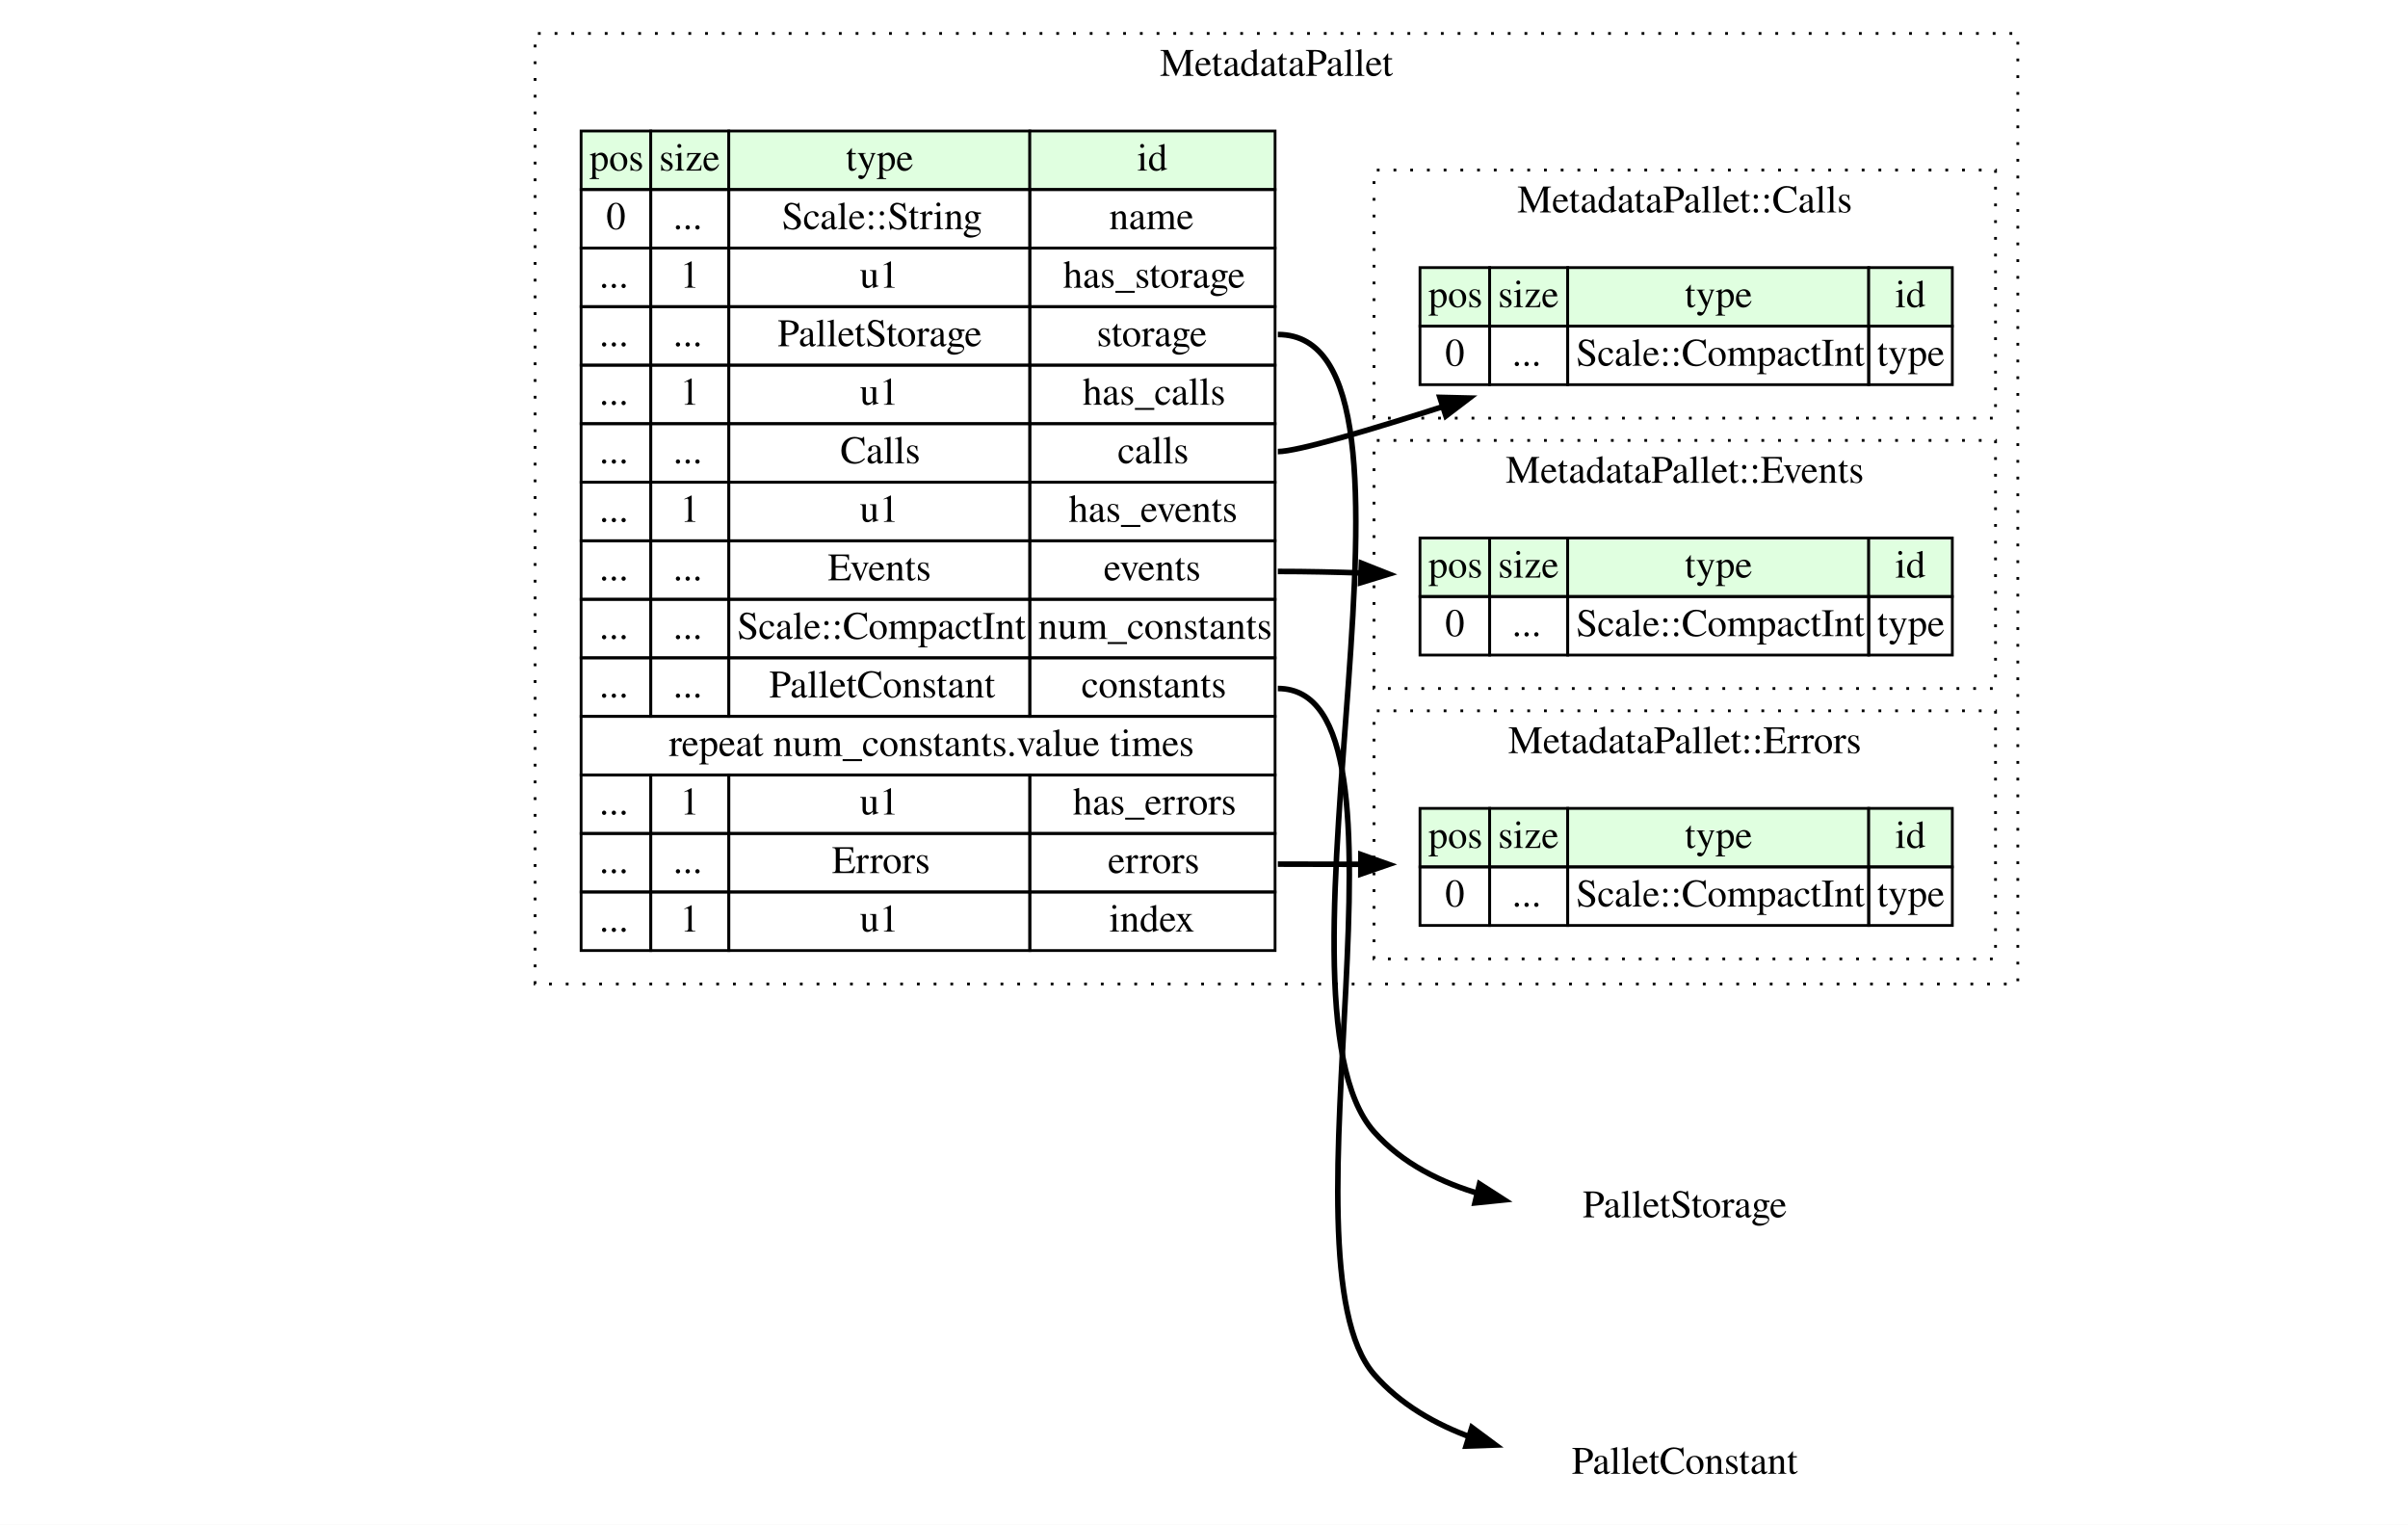
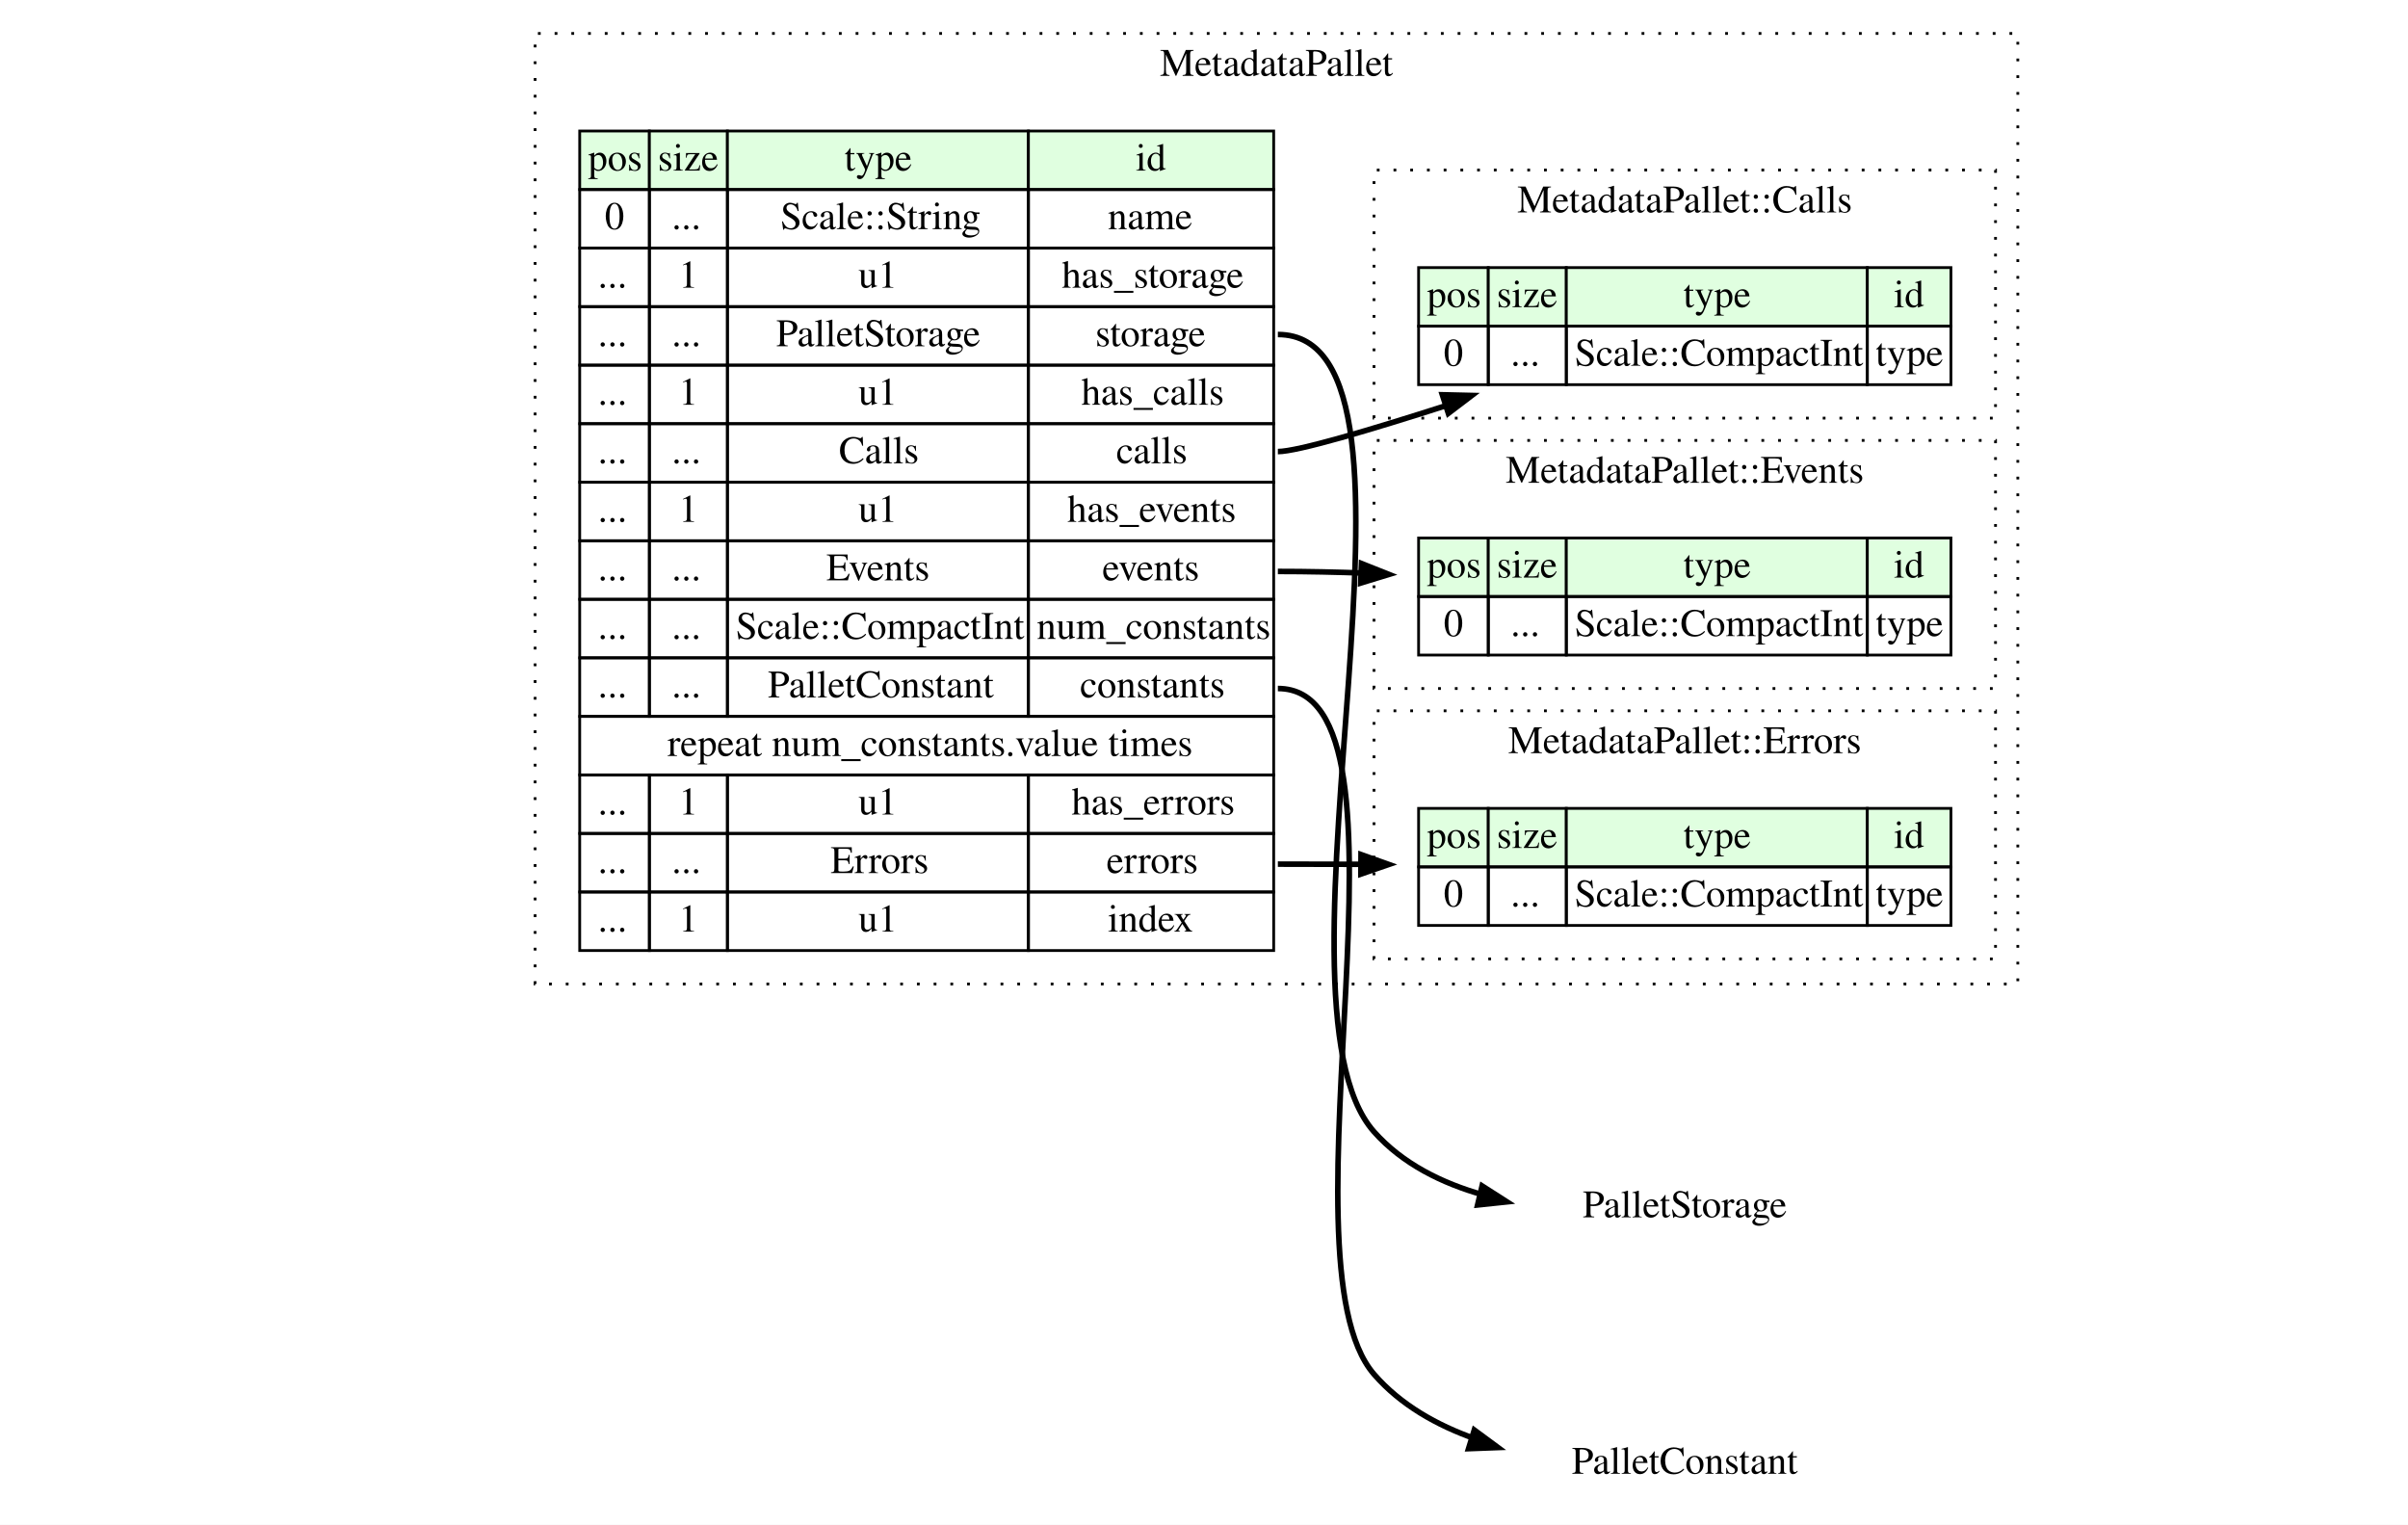
<svg xmlns="http://www.w3.org/2000/svg" xmlns:xlink="http://www.w3.org/1999/xlink" width="864pt" height="547pt" viewBox="0.00 0.00 864.00 547.00">
  <g id="graph0" class="graph" transform="scale(1 1) rotate(0) translate(4 543)">
    <polygon fill="white" stroke="none" points="-4,4 -4,-543 860,-543 860,4 -4,4" />
    <g id="clust1" class="cluster">
      <polygon fill="none" stroke="black" stroke-dasharray="1,5" points="188,-190 188,-531 720,-531 720,-190 188,-190" />
      <text text-anchor="middle" x="454" y="-515.8" font-family="Times,serif" font-size="14.00">MetadataPallet</text>
    </g>
    <g id="clust2" class="cluster">
      <polygon fill="none" stroke="black" stroke-dasharray="1,5" points="489,-393 489,-482 712,-482 712,-393 489,-393" />
      <text text-anchor="middle" x="600.5" y="-466.8" font-family="Times,serif" font-size="14.00">MetadataPallet::Calls</text>
    </g>
    <g id="clust3" class="cluster">
      <polygon fill="none" stroke="black" stroke-dasharray="1,5" points="489,-296 489,-385 712,-385 712,-296 489,-296" />
      <text text-anchor="middle" x="600.5" y="-369.8" font-family="Times,serif" font-size="14.00">MetadataPallet::Events</text>
    </g>
    <g id="clust4" class="cluster">
      <polygon fill="none" stroke="black" stroke-dasharray="1,5" points="489,-199 489,-288 712,-288 712,-199 489,-199" />
      <text text-anchor="middle" x="600.5" y="-272.8" font-family="Times,serif" font-size="14.00">MetadataPallet::Errors</text>
    </g>
    <g id="node1" class="node">
-       <polygon fill="#e0ffe0" stroke="none" points="204.5,-475 204.5,-496 229.5,-496 229.5,-475 204.5,-475" />
-       <polygon fill="none" stroke="black" points="204.5,-475 204.5,-496 229.5,-496 229.5,-475 204.5,-475" />
-       <text text-anchor="start" x="207.5" y="-481.8" font-family="Times,serif" font-size="14.00">pos</text>
-       <polygon fill="#e0ffe0" stroke="none" points="229.5,-475 229.5,-496 257.5,-496 257.5,-475 229.5,-475" />
-       <polygon fill="none" stroke="black" points="229.5,-475 229.5,-496 257.5,-496 257.5,-475 229.5,-475" />
-       <text text-anchor="start" x="232.5" y="-481.8" font-family="Times,serif" font-size="14.00">size</text>
-       <polygon fill="#e0ffe0" stroke="none" points="257.5,-475 257.5,-496 365.5,-496 365.5,-475 257.5,-475" />
-       <polygon fill="none" stroke="black" points="257.5,-475 257.5,-496 365.5,-496 365.5,-475 257.5,-475" />
-       <text text-anchor="start" x="299.5" y="-481.8" font-family="Times,serif" font-size="14.00">type</text>
-       <polygon fill="#e0ffe0" stroke="none" points="365.5,-475 365.5,-496 453.5,-496 453.5,-475 365.5,-475" />
-       <polygon fill="none" stroke="black" points="365.5,-475 365.5,-496 453.5,-496 453.5,-475 365.5,-475" />
-       <text text-anchor="start" x="404" y="-481.8" font-family="Times,serif" font-size="14.00">id</text>
-       <polygon fill="none" stroke="black" points="204.5,-454 204.5,-475 229.5,-475 229.5,-454 204.5,-454" />
-       <text text-anchor="start" x="213.5" y="-460.8" font-family="Times,serif" font-size="14.00">0</text>
-       <polygon fill="none" stroke="black" points="229.5,-454 229.5,-475 257.5,-475 257.5,-454 229.5,-454" />
-       <text text-anchor="start" x="237.5" y="-460.8" font-family="Times,serif" font-size="14.00">...</text>
-       <polygon fill="none" stroke="black" points="257.5,-454 257.5,-475 365.5,-475 365.5,-454 257.5,-454" />
-       <text text-anchor="start" x="276.5" y="-460.8" font-family="Times,serif" font-size="14.00">Scale::String</text>
-       <polygon fill="none" stroke="black" points="365.5,-454 365.5,-475 453.5,-475 453.5,-454 365.5,-454" />
-       <text text-anchor="start" x="394" y="-460.8" font-family="Times,serif" font-size="14.00">name</text>
-       <polygon fill="none" stroke="black" points="204.5,-433 204.5,-454 229.5,-454 229.5,-433 204.5,-433" />
-       <text text-anchor="start" x="211" y="-439.8" font-family="Times,serif" font-size="14.00">...</text>
-       <polygon fill="none" stroke="black" points="229.5,-433 229.5,-454 257.5,-454 257.5,-433 229.5,-433" />
-       <text text-anchor="start" x="240" y="-439.8" font-family="Times,serif" font-size="14.00">1</text>
-       <polygon fill="none" stroke="black" points="257.5,-433 257.5,-454 365.5,-454 365.5,-433 257.5,-433" />
-       <text text-anchor="start" x="304.5" y="-439.8" font-family="Times,serif" font-size="14.00">u1</text>
-       <polygon fill="none" stroke="black" points="365.5,-433 365.5,-454 453.5,-454 453.5,-433 365.5,-433" />
-       <text text-anchor="start" x="377.5" y="-439.8" font-family="Times,serif" font-size="14.00">has_storage</text>
-       <polygon fill="none" stroke="black" points="204.5,-412 204.5,-433 229.5,-433 229.5,-412 204.5,-412" />
-       <text text-anchor="start" x="211" y="-418.8" font-family="Times,serif" font-size="14.00">...</text>
-       <polygon fill="none" stroke="black" points="229.5,-412 229.5,-433 257.5,-433 257.5,-412 229.5,-412" />
-       <text text-anchor="start" x="237.5" y="-418.8" font-family="Times,serif" font-size="14.00">...</text>
-       <polygon fill="none" stroke="black" points="257.5,-412 257.5,-433 365.5,-433 365.5,-412 257.5,-412" />
-       <text text-anchor="start" x="275" y="-418.8" font-family="Times,serif" font-size="14.00">PalletStorage</text>
-       <polygon fill="none" stroke="black" points="365.5,-412 365.5,-433 453.5,-433 453.5,-412 365.5,-412" />
-       <text text-anchor="start" x="389.5" y="-418.8" font-family="Times,serif" font-size="14.00">storage</text>
-       <polygon fill="none" stroke="black" points="204.5,-391 204.5,-412 229.5,-412 229.5,-391 204.5,-391" />
-       <text text-anchor="start" x="211" y="-397.8" font-family="Times,serif" font-size="14.00">...</text>
-       <polygon fill="none" stroke="black" points="229.5,-391 229.5,-412 257.5,-412 257.5,-391 229.5,-391" />
-       <text text-anchor="start" x="240" y="-397.8" font-family="Times,serif" font-size="14.00">1</text>
-       <polygon fill="none" stroke="black" points="257.5,-391 257.5,-412 365.5,-412 365.5,-391 257.5,-391" />
-       <text text-anchor="start" x="304.5" y="-397.8" font-family="Times,serif" font-size="14.00">u1</text>
-       <polygon fill="none" stroke="black" points="365.5,-391 365.5,-412 453.5,-412 453.5,-391 365.5,-391" />
-       <text text-anchor="start" x="384.5" y="-397.8" font-family="Times,serif" font-size="14.00">has_calls</text>
-       <polygon fill="none" stroke="black" points="204.5,-370 204.5,-391 229.5,-391 229.5,-370 204.5,-370" />
-       <text text-anchor="start" x="211" y="-376.8" font-family="Times,serif" font-size="14.00">...</text>
-       <polygon fill="none" stroke="black" points="229.5,-370 229.5,-391 257.5,-391 257.5,-370 229.5,-370" />
-       <text text-anchor="start" x="237.5" y="-376.8" font-family="Times,serif" font-size="14.00">...</text>
-       <polygon fill="none" stroke="black" points="257.5,-370 257.5,-391 365.5,-391 365.5,-370 257.5,-370" />
-       <text text-anchor="start" x="297.5" y="-376.8" font-family="Times,serif" font-size="14.00">Calls</text>
-       <polygon fill="none" stroke="black" points="365.5,-370 365.5,-391 453.5,-391 453.5,-370 365.5,-370" />
-       <text text-anchor="start" x="397" y="-376.8" font-family="Times,serif" font-size="14.00">calls</text>
-       <polygon fill="none" stroke="black" points="204.5,-349 204.5,-370 229.5,-370 229.5,-349 204.5,-349" />
-       <text text-anchor="start" x="211" y="-355.8" font-family="Times,serif" font-size="14.00">...</text>
-       <polygon fill="none" stroke="black" points="229.5,-349 229.5,-370 257.5,-370 257.5,-349 229.5,-349" />
-       <text text-anchor="start" x="240" y="-355.8" font-family="Times,serif" font-size="14.00">1</text>
-       <polygon fill="none" stroke="black" points="257.5,-349 257.5,-370 365.5,-370 365.5,-349 257.5,-349" />
-       <text text-anchor="start" x="304.5" y="-355.8" font-family="Times,serif" font-size="14.00">u1</text>
-       <polygon fill="none" stroke="black" points="365.5,-349 365.5,-370 453.5,-370 453.5,-349 365.5,-349" />
-       <text text-anchor="start" x="379.5" y="-355.8" font-family="Times,serif" font-size="14.00">has_events</text>
-       <polygon fill="none" stroke="black" points="204.5,-328 204.5,-349 229.5,-349 229.5,-328 204.5,-328" />
-       <text text-anchor="start" x="211" y="-334.8" font-family="Times,serif" font-size="14.00">...</text>
-       <polygon fill="none" stroke="black" points="229.5,-328 229.5,-349 257.5,-349 257.5,-328 229.5,-328" />
-       <text text-anchor="start" x="237.5" y="-334.8" font-family="Times,serif" font-size="14.00">...</text>
-       <polygon fill="none" stroke="black" points="257.5,-328 257.5,-349 365.5,-349 365.5,-328 257.5,-328" />
-       <text text-anchor="start" x="293" y="-334.8" font-family="Times,serif" font-size="14.00">Events</text>
-       <polygon fill="none" stroke="black" points="365.5,-328 365.5,-349 453.5,-349 453.5,-328 365.5,-328" />
-       <text text-anchor="start" x="392" y="-334.8" font-family="Times,serif" font-size="14.00">events</text>
-       <polygon fill="none" stroke="black" points="204.5,-307 204.5,-328 229.5,-328 229.5,-307 204.5,-307" />
-       <text text-anchor="start" x="211" y="-313.8" font-family="Times,serif" font-size="14.00">...</text>
-       <polygon fill="none" stroke="black" points="229.5,-307 229.5,-328 257.5,-328 257.5,-307 229.5,-307" />
-       <text text-anchor="start" x="237.5" y="-313.8" font-family="Times,serif" font-size="14.00">...</text>
-       <polygon fill="none" stroke="black" points="257.5,-307 257.5,-328 365.5,-328 365.5,-307 257.5,-307" />
-       <text text-anchor="start" x="260.5" y="-313.8" font-family="Times,serif" font-size="14.00">Scale::CompactInt</text>
-       <polygon fill="none" stroke="black" points="365.5,-307 365.5,-328 453.5,-328 453.5,-307 365.5,-307" />
-       <text text-anchor="start" x="368.5" y="-313.8" font-family="Times,serif" font-size="14.00">num_constants</text>
-       <polygon fill="none" stroke="black" points="204.5,-286 204.5,-307 229.5,-307 229.5,-286 204.5,-286" />
-       <text text-anchor="start" x="211" y="-292.8" font-family="Times,serif" font-size="14.00">...</text>
-       <polygon fill="none" stroke="black" points="229.5,-286 229.5,-307 257.5,-307 257.5,-286 229.5,-286" />
-       <text text-anchor="start" x="237.5" y="-292.8" font-family="Times,serif" font-size="14.00">...</text>
-       <polygon fill="none" stroke="black" points="257.5,-286 257.5,-307 365.5,-307 365.5,-286 257.5,-286" />
-       <text text-anchor="start" x="272" y="-292.8" font-family="Times,serif" font-size="14.00">PalletConstant</text>
-       <polygon fill="none" stroke="black" points="365.5,-286 365.5,-307 453.5,-307 453.5,-286 365.5,-286" />
-       <text text-anchor="start" x="384" y="-292.8" font-family="Times,serif" font-size="14.00">constants</text>
-       <polygon fill="none" stroke="black" points="204.5,-265 204.5,-286 453.5,-286 453.5,-265 204.5,-265" />
-       <text text-anchor="start" x="236" y="-271.8" font-family="Times,serif" font-size="14.00">repeat num_constants.value times</text>
-       <polygon fill="none" stroke="black" points="204.5,-244 204.5,-265 229.5,-265 229.5,-244 204.5,-244" />
-       <text text-anchor="start" x="211" y="-250.8" font-family="Times,serif" font-size="14.00">...</text>
-       <polygon fill="none" stroke="black" points="229.5,-244 229.5,-265 257.5,-265 257.5,-244 229.5,-244" />
-       <text text-anchor="start" x="240" y="-250.8" font-family="Times,serif" font-size="14.00">1</text>
-       <polygon fill="none" stroke="black" points="257.5,-244 257.5,-265 365.5,-265 365.5,-244 257.5,-244" />
-       <text text-anchor="start" x="304.5" y="-250.8" font-family="Times,serif" font-size="14.00">u1</text>
-       <polygon fill="none" stroke="black" points="365.5,-244 365.5,-265 453.5,-265 453.5,-244 365.5,-244" />
-       <text text-anchor="start" x="381" y="-250.8" font-family="Times,serif" font-size="14.00">has_errors</text>
-       <polygon fill="none" stroke="black" points="204.5,-223 204.5,-244 229.5,-244 229.5,-223 204.5,-223" />
-       <text text-anchor="start" x="211" y="-229.8" font-family="Times,serif" font-size="14.00">...</text>
-       <polygon fill="none" stroke="black" points="229.5,-223 229.5,-244 257.5,-244 257.5,-223 229.5,-223" />
-       <text text-anchor="start" x="237.5" y="-229.8" font-family="Times,serif" font-size="14.00">...</text>
-       <polygon fill="none" stroke="black" points="257.5,-223 257.5,-244 365.5,-244 365.5,-223 257.5,-223" />
-       <text text-anchor="start" x="294.5" y="-229.8" font-family="Times,serif" font-size="14.00">Errors</text>
-       <polygon fill="none" stroke="black" points="365.5,-223 365.5,-244 453.5,-244 453.5,-223 365.5,-223" />
-       <text text-anchor="start" x="393.5" y="-229.8" font-family="Times,serif" font-size="14.00">errors</text>
-       <polygon fill="none" stroke="black" points="204.5,-202 204.5,-223 229.5,-223 229.5,-202 204.5,-202" />
-       <text text-anchor="start" x="211" y="-208.8" font-family="Times,serif" font-size="14.00">...</text>
-       <polygon fill="none" stroke="black" points="229.5,-202 229.5,-223 257.5,-223 257.5,-202 229.5,-202" />
-       <text text-anchor="start" x="240" y="-208.8" font-family="Times,serif" font-size="14.00">1</text>
-       <polygon fill="none" stroke="black" points="257.5,-202 257.5,-223 365.5,-223 365.5,-202 257.5,-202" />
-       <text text-anchor="start" x="304.5" y="-208.8" font-family="Times,serif" font-size="14.00">u1</text>
-       <polygon fill="none" stroke="black" points="365.5,-202 365.5,-223 453.5,-223 453.5,-202 365.5,-202" />
-       <text text-anchor="start" x="394" y="-208.8" font-family="Times,serif" font-size="14.00">index</text>
+       <polygon fill="#e0ffe0" stroke="none" points="204,-475 204,-496 229,-496 229,-475 204,-475" />
+       <polygon fill="none" stroke="black" points="204,-475 204,-496 229,-496 229,-475 204,-475" />
+       <text text-anchor="start" x="207" y="-481.8" font-family="Times,serif" font-size="14.00">pos</text>
+       <polygon fill="#e0ffe0" stroke="none" points="229,-475 229,-496 257,-496 257,-475 229,-475" />
+       <polygon fill="none" stroke="black" points="229,-475 229,-496 257,-496 257,-475 229,-475" />
+       <text text-anchor="start" x="232" y="-481.8" font-family="Times,serif" font-size="14.00">size</text>
+       <polygon fill="#e0ffe0" stroke="none" points="257,-475 257,-496 365,-496 365,-475 257,-475" />
+       <polygon fill="none" stroke="black" points="257,-475 257,-496 365,-496 365,-475 257,-475" />
+       <text text-anchor="start" x="299" y="-481.8" font-family="Times,serif" font-size="14.00">type</text>
+       <polygon fill="#e0ffe0" stroke="none" points="365,-475 365,-496 453,-496 453,-475 365,-475" />
+       <polygon fill="none" stroke="black" points="365,-475 365,-496 453,-496 453,-475 365,-475" />
+       <text text-anchor="start" x="403.5" y="-481.8" font-family="Times,serif" font-size="14.00">id</text>
+       <polygon fill="none" stroke="black" points="204,-454 204,-475 229,-475 229,-454 204,-454" />
+       <text text-anchor="start" x="213" y="-460.8" font-family="Times,serif" font-size="14.00">0</text>
+       <polygon fill="none" stroke="black" points="229,-454 229,-475 257,-475 257,-454 229,-454" />
+       <text text-anchor="start" x="237" y="-460.8" font-family="Times,serif" font-size="14.00">...</text>
+       <polygon fill="none" stroke="black" points="257,-454 257,-475 365,-475 365,-454 257,-454" />
+       <text text-anchor="start" x="276" y="-460.8" font-family="Times,serif" font-size="14.00">Scale::String</text>
+       <polygon fill="none" stroke="black" points="365,-454 365,-475 453,-475 453,-454 365,-454" />
+       <text text-anchor="start" x="393.5" y="-460.8" font-family="Times,serif" font-size="14.00">name</text>
+       <polygon fill="none" stroke="black" points="204,-433 204,-454 229,-454 229,-433 204,-433" />
+       <text text-anchor="start" x="210.5" y="-439.8" font-family="Times,serif" font-size="14.00">...</text>
+       <polygon fill="none" stroke="black" points="229,-433 229,-454 257,-454 257,-433 229,-433" />
+       <text text-anchor="start" x="239.5" y="-439.8" font-family="Times,serif" font-size="14.00">1</text>
+       <polygon fill="none" stroke="black" points="257,-433 257,-454 365,-454 365,-433 257,-433" />
+       <text text-anchor="start" x="304" y="-439.8" font-family="Times,serif" font-size="14.00">u1</text>
+       <polygon fill="none" stroke="black" points="365,-433 365,-454 453,-454 453,-433 365,-433" />
+       <text text-anchor="start" x="377" y="-439.8" font-family="Times,serif" font-size="14.00">has_storage</text>
+       <polygon fill="none" stroke="black" points="204,-412 204,-433 229,-433 229,-412 204,-412" />
+       <text text-anchor="start" x="210.5" y="-418.8" font-family="Times,serif" font-size="14.00">...</text>
+       <polygon fill="none" stroke="black" points="229,-412 229,-433 257,-433 257,-412 229,-412" />
+       <text text-anchor="start" x="237" y="-418.8" font-family="Times,serif" font-size="14.00">...</text>
+       <polygon fill="none" stroke="black" points="257,-412 257,-433 365,-433 365,-412 257,-412" />
+       <text text-anchor="start" x="274.5" y="-418.8" font-family="Times,serif" font-size="14.00">PalletStorage</text>
+       <polygon fill="none" stroke="black" points="365,-412 365,-433 453,-433 453,-412 365,-412" />
+       <text text-anchor="start" x="389" y="-418.8" font-family="Times,serif" font-size="14.00">storage</text>
+       <polygon fill="none" stroke="black" points="204,-391 204,-412 229,-412 229,-391 204,-391" />
+       <text text-anchor="start" x="210.5" y="-397.8" font-family="Times,serif" font-size="14.00">...</text>
+       <polygon fill="none" stroke="black" points="229,-391 229,-412 257,-412 257,-391 229,-391" />
+       <text text-anchor="start" x="239.5" y="-397.8" font-family="Times,serif" font-size="14.00">1</text>
+       <polygon fill="none" stroke="black" points="257,-391 257,-412 365,-412 365,-391 257,-391" />
+       <text text-anchor="start" x="304" y="-397.8" font-family="Times,serif" font-size="14.00">u1</text>
+       <polygon fill="none" stroke="black" points="365,-391 365,-412 453,-412 453,-391 365,-391" />
+       <text text-anchor="start" x="384" y="-397.8" font-family="Times,serif" font-size="14.00">has_calls</text>
+       <polygon fill="none" stroke="black" points="204,-370 204,-391 229,-391 229,-370 204,-370" />
+       <text text-anchor="start" x="210.5" y="-376.8" font-family="Times,serif" font-size="14.00">...</text>
+       <polygon fill="none" stroke="black" points="229,-370 229,-391 257,-391 257,-370 229,-370" />
+       <text text-anchor="start" x="237" y="-376.8" font-family="Times,serif" font-size="14.00">...</text>
+       <polygon fill="none" stroke="black" points="257,-370 257,-391 365,-391 365,-370 257,-370" />
+       <text text-anchor="start" x="297" y="-376.8" font-family="Times,serif" font-size="14.00">Calls</text>
+       <polygon fill="none" stroke="black" points="365,-370 365,-391 453,-391 453,-370 365,-370" />
+       <text text-anchor="start" x="396.5" y="-376.8" font-family="Times,serif" font-size="14.00">calls</text>
+       <polygon fill="none" stroke="black" points="204,-349 204,-370 229,-370 229,-349 204,-349" />
+       <text text-anchor="start" x="210.5" y="-355.8" font-family="Times,serif" font-size="14.00">...</text>
+       <polygon fill="none" stroke="black" points="229,-349 229,-370 257,-370 257,-349 229,-349" />
+       <text text-anchor="start" x="239.5" y="-355.8" font-family="Times,serif" font-size="14.00">1</text>
+       <polygon fill="none" stroke="black" points="257,-349 257,-370 365,-370 365,-349 257,-349" />
+       <text text-anchor="start" x="304" y="-355.8" font-family="Times,serif" font-size="14.00">u1</text>
+       <polygon fill="none" stroke="black" points="365,-349 365,-370 453,-370 453,-349 365,-349" />
+       <text text-anchor="start" x="379" y="-355.8" font-family="Times,serif" font-size="14.00">has_events</text>
+       <polygon fill="none" stroke="black" points="204,-328 204,-349 229,-349 229,-328 204,-328" />
+       <text text-anchor="start" x="210.5" y="-334.8" font-family="Times,serif" font-size="14.00">...</text>
+       <polygon fill="none" stroke="black" points="229,-328 229,-349 257,-349 257,-328 229,-328" />
+       <text text-anchor="start" x="237" y="-334.8" font-family="Times,serif" font-size="14.00">...</text>
+       <polygon fill="none" stroke="black" points="257,-328 257,-349 365,-349 365,-328 257,-328" />
+       <text text-anchor="start" x="292.5" y="-334.8" font-family="Times,serif" font-size="14.00">Events</text>
+       <polygon fill="none" stroke="black" points="365,-328 365,-349 453,-349 453,-328 365,-328" />
+       <text text-anchor="start" x="391.5" y="-334.8" font-family="Times,serif" font-size="14.00">events</text>
+       <polygon fill="none" stroke="black" points="204,-307 204,-328 229,-328 229,-307 204,-307" />
+       <text text-anchor="start" x="210.5" y="-313.8" font-family="Times,serif" font-size="14.00">...</text>
+       <polygon fill="none" stroke="black" points="229,-307 229,-328 257,-328 257,-307 229,-307" />
+       <text text-anchor="start" x="237" y="-313.8" font-family="Times,serif" font-size="14.00">...</text>
+       <polygon fill="none" stroke="black" points="257,-307 257,-328 365,-328 365,-307 257,-307" />
+       <text text-anchor="start" x="260" y="-313.8" font-family="Times,serif" font-size="14.00">Scale::CompactInt</text>
+       <polygon fill="none" stroke="black" points="365,-307 365,-328 453,-328 453,-307 365,-307" />
+       <text text-anchor="start" x="368" y="-313.8" font-family="Times,serif" font-size="14.00">num_constants</text>
+       <polygon fill="none" stroke="black" points="204,-286 204,-307 229,-307 229,-286 204,-286" />
+       <text text-anchor="start" x="210.5" y="-292.8" font-family="Times,serif" font-size="14.00">...</text>
+       <polygon fill="none" stroke="black" points="229,-286 229,-307 257,-307 257,-286 229,-286" />
+       <text text-anchor="start" x="237" y="-292.8" font-family="Times,serif" font-size="14.00">...</text>
+       <polygon fill="none" stroke="black" points="257,-286 257,-307 365,-307 365,-286 257,-286" />
+       <text text-anchor="start" x="271.5" y="-292.8" font-family="Times,serif" font-size="14.00">PalletConstant</text>
+       <polygon fill="none" stroke="black" points="365,-286 365,-307 453,-307 453,-286 365,-286" />
+       <text text-anchor="start" x="383.5" y="-292.8" font-family="Times,serif" font-size="14.00">constants</text>
+       <polygon fill="none" stroke="black" points="204,-265 204,-286 453,-286 453,-265 204,-265" />
+       <text text-anchor="start" x="235.5" y="-271.8" font-family="Times,serif" font-size="14.00">repeat num_constants.value times</text>
+       <polygon fill="none" stroke="black" points="204,-244 204,-265 229,-265 229,-244 204,-244" />
+       <text text-anchor="start" x="210.5" y="-250.8" font-family="Times,serif" font-size="14.00">...</text>
+       <polygon fill="none" stroke="black" points="229,-244 229,-265 257,-265 257,-244 229,-244" />
+       <text text-anchor="start" x="239.5" y="-250.8" font-family="Times,serif" font-size="14.00">1</text>
+       <polygon fill="none" stroke="black" points="257,-244 257,-265 365,-265 365,-244 257,-244" />
+       <text text-anchor="start" x="304" y="-250.8" font-family="Times,serif" font-size="14.00">u1</text>
+       <polygon fill="none" stroke="black" points="365,-244 365,-265 453,-265 453,-244 365,-244" />
+       <text text-anchor="start" x="380.5" y="-250.8" font-family="Times,serif" font-size="14.00">has_errors</text>
+       <polygon fill="none" stroke="black" points="204,-223 204,-244 229,-244 229,-223 204,-223" />
+       <text text-anchor="start" x="210.5" y="-229.8" font-family="Times,serif" font-size="14.00">...</text>
+       <polygon fill="none" stroke="black" points="229,-223 229,-244 257,-244 257,-223 229,-223" />
+       <text text-anchor="start" x="237" y="-229.8" font-family="Times,serif" font-size="14.00">...</text>
+       <polygon fill="none" stroke="black" points="257,-223 257,-244 365,-244 365,-223 257,-223" />
+       <text text-anchor="start" x="294" y="-229.8" font-family="Times,serif" font-size="14.00">Errors</text>
+       <polygon fill="none" stroke="black" points="365,-223 365,-244 453,-244 453,-223 365,-223" />
+       <text text-anchor="start" x="393" y="-229.8" font-family="Times,serif" font-size="14.00">errors</text>
+       <polygon fill="none" stroke="black" points="204,-202 204,-223 229,-223 229,-202 204,-202" />
+       <text text-anchor="start" x="210.5" y="-208.8" font-family="Times,serif" font-size="14.00">...</text>
+       <polygon fill="none" stroke="black" points="229,-202 229,-223 257,-223 257,-202 229,-202" />
+       <text text-anchor="start" x="239.5" y="-208.8" font-family="Times,serif" font-size="14.00">1</text>
+       <polygon fill="none" stroke="black" points="257,-202 257,-223 365,-223 365,-202 257,-202" />
+       <text text-anchor="start" x="304" y="-208.8" font-family="Times,serif" font-size="14.00">u1</text>
+       <polygon fill="none" stroke="black" points="365,-202 365,-223 453,-223 453,-202 365,-202" />
+       <text text-anchor="start" x="393.5" y="-208.8" font-family="Times,serif" font-size="14.00">index</text>
    </g>
    <g id="node2" class="node">
-       <polygon fill="#e0ffe0" stroke="none" points="505.5,-426 505.5,-447 530.5,-447 530.5,-426 505.5,-426" />
-       <polygon fill="none" stroke="black" points="505.5,-426 505.5,-447 530.5,-447 530.5,-426 505.5,-426" />
-       <text text-anchor="start" x="508.5" y="-432.8" font-family="Times,serif" font-size="14.00">pos</text>
-       <polygon fill="#e0ffe0" stroke="none" points="530.5,-426 530.5,-447 558.5,-447 558.5,-426 530.5,-426" />
-       <polygon fill="none" stroke="black" points="530.5,-426 530.5,-447 558.5,-447 558.5,-426 530.5,-426" />
-       <text text-anchor="start" x="533.5" y="-432.8" font-family="Times,serif" font-size="14.00">size</text>
-       <polygon fill="#e0ffe0" stroke="none" points="558.5,-426 558.5,-447 666.5,-447 666.5,-426 558.5,-426" />
-       <polygon fill="none" stroke="black" points="558.5,-426 558.5,-447 666.5,-447 666.5,-426 558.5,-426" />
-       <text text-anchor="start" x="600.5" y="-432.8" font-family="Times,serif" font-size="14.00">type</text>
-       <polygon fill="#e0ffe0" stroke="none" points="666.5,-426 666.5,-447 696.5,-447 696.5,-426 666.5,-426" />
-       <polygon fill="none" stroke="black" points="666.5,-426 666.5,-447 696.5,-447 696.5,-426 666.5,-426" />
-       <text text-anchor="start" x="676" y="-432.8" font-family="Times,serif" font-size="14.00">id</text>
-       <polygon fill="none" stroke="black" points="505.5,-405 505.5,-426 530.5,-426 530.5,-405 505.5,-405" />
-       <text text-anchor="start" x="514.5" y="-411.8" font-family="Times,serif" font-size="14.00">0</text>
-       <polygon fill="none" stroke="black" points="530.5,-405 530.5,-426 558.5,-426 558.5,-405 530.5,-405" />
-       <text text-anchor="start" x="538.5" y="-411.8" font-family="Times,serif" font-size="14.00">...</text>
-       <polygon fill="none" stroke="black" points="558.5,-405 558.5,-426 666.5,-426 666.5,-405 558.5,-405" />
-       <text text-anchor="start" x="561.5" y="-411.8" font-family="Times,serif" font-size="14.00">Scale::CompactInt</text>
-       <polygon fill="none" stroke="black" points="666.5,-405 666.5,-426 696.5,-426 696.5,-405 666.5,-405" />
-       <text text-anchor="start" x="669.5" y="-411.8" font-family="Times,serif" font-size="14.00">type</text>
+       <polygon fill="#e0ffe0" stroke="none" points="505,-426 505,-447 530,-447 530,-426 505,-426" />
+       <polygon fill="none" stroke="black" points="505,-426 505,-447 530,-447 530,-426 505,-426" />
+       <text text-anchor="start" x="508" y="-432.8" font-family="Times,serif" font-size="14.00">pos</text>
+       <polygon fill="#e0ffe0" stroke="none" points="530,-426 530,-447 558,-447 558,-426 530,-426" />
+       <polygon fill="none" stroke="black" points="530,-426 530,-447 558,-447 558,-426 530,-426" />
+       <text text-anchor="start" x="533" y="-432.8" font-family="Times,serif" font-size="14.00">size</text>
+       <polygon fill="#e0ffe0" stroke="none" points="558,-426 558,-447 666,-447 666,-426 558,-426" />
+       <polygon fill="none" stroke="black" points="558,-426 558,-447 666,-447 666,-426 558,-426" />
+       <text text-anchor="start" x="600" y="-432.8" font-family="Times,serif" font-size="14.00">type</text>
+       <polygon fill="#e0ffe0" stroke="none" points="666,-426 666,-447 696,-447 696,-426 666,-426" />
+       <polygon fill="none" stroke="black" points="666,-426 666,-447 696,-447 696,-426 666,-426" />
+       <text text-anchor="start" x="675.5" y="-432.8" font-family="Times,serif" font-size="14.00">id</text>
+       <polygon fill="none" stroke="black" points="505,-405 505,-426 530,-426 530,-405 505,-405" />
+       <text text-anchor="start" x="514" y="-411.8" font-family="Times,serif" font-size="14.00">0</text>
+       <polygon fill="none" stroke="black" points="530,-405 530,-426 558,-426 558,-405 530,-405" />
+       <text text-anchor="start" x="538" y="-411.8" font-family="Times,serif" font-size="14.00">...</text>
+       <polygon fill="none" stroke="black" points="558,-405 558,-426 666,-426 666,-405 558,-405" />
+       <text text-anchor="start" x="561" y="-411.8" font-family="Times,serif" font-size="14.00">Scale::CompactInt</text>
+       <polygon fill="none" stroke="black" points="666,-405 666,-426 696,-426 696,-405 666,-405" />
+       <text text-anchor="start" x="669" y="-411.8" font-family="Times,serif" font-size="14.00">type</text>
    </g>
    <g id="edge3" class="edge">
-       <path fill="none" stroke="black" stroke-width="2" d="M454.5,-381C461.45,-381 487.31,-388.65 515.3,-397.63" />
-       <polygon fill="black" stroke="black" stroke-width="2" points="512.63,-400.45 523.22,-400.2 514.79,-393.79 512.63,-400.45" />
+       <path fill="none" stroke="black" stroke-width="2" d="M454.5,-381C461.48,-381 487.54,-388.71 515.67,-397.75" />
+       <polygon fill="black" stroke="black" stroke-width="2" points="513.51,-401.38 524.1,-401.13 515.67,-394.72 513.51,-401.38" />
    </g>
    <g id="node3" class="node">
-       <polygon fill="#e0ffe0" stroke="none" points="505.5,-329 505.5,-350 530.5,-350 530.5,-329 505.5,-329" />
-       <polygon fill="none" stroke="black" points="505.5,-329 505.5,-350 530.5,-350 530.5,-329 505.5,-329" />
-       <text text-anchor="start" x="508.5" y="-335.8" font-family="Times,serif" font-size="14.00">pos</text>
-       <polygon fill="#e0ffe0" stroke="none" points="530.5,-329 530.5,-350 558.5,-350 558.5,-329 530.5,-329" />
-       <polygon fill="none" stroke="black" points="530.5,-329 530.5,-350 558.5,-350 558.5,-329 530.5,-329" />
-       <text text-anchor="start" x="533.5" y="-335.8" font-family="Times,serif" font-size="14.00">size</text>
-       <polygon fill="#e0ffe0" stroke="none" points="558.5,-329 558.5,-350 666.5,-350 666.5,-329 558.5,-329" />
-       <polygon fill="none" stroke="black" points="558.5,-329 558.5,-350 666.5,-350 666.5,-329 558.5,-329" />
-       <text text-anchor="start" x="600.5" y="-335.8" font-family="Times,serif" font-size="14.00">type</text>
-       <polygon fill="#e0ffe0" stroke="none" points="666.5,-329 666.5,-350 696.5,-350 696.5,-329 666.5,-329" />
-       <polygon fill="none" stroke="black" points="666.5,-329 666.5,-350 696.5,-350 696.5,-329 666.5,-329" />
-       <text text-anchor="start" x="676" y="-335.8" font-family="Times,serif" font-size="14.00">id</text>
-       <polygon fill="none" stroke="black" points="505.5,-308 505.5,-329 530.5,-329 530.5,-308 505.5,-308" />
-       <text text-anchor="start" x="514.5" y="-314.8" font-family="Times,serif" font-size="14.00">0</text>
-       <polygon fill="none" stroke="black" points="530.5,-308 530.5,-329 558.5,-329 558.5,-308 530.5,-308" />
-       <text text-anchor="start" x="538.5" y="-314.8" font-family="Times,serif" font-size="14.00">...</text>
-       <polygon fill="none" stroke="black" points="558.5,-308 558.5,-329 666.5,-329 666.5,-308 558.5,-308" />
-       <text text-anchor="start" x="561.5" y="-314.8" font-family="Times,serif" font-size="14.00">Scale::CompactInt</text>
-       <polygon fill="none" stroke="black" points="666.5,-308 666.5,-329 696.5,-329 696.5,-308 666.5,-308" />
-       <text text-anchor="start" x="669.5" y="-314.8" font-family="Times,serif" font-size="14.00">type</text>
+       <polygon fill="#e0ffe0" stroke="none" points="505,-329 505,-350 530,-350 530,-329 505,-329" />
+       <polygon fill="none" stroke="black" points="505,-329 505,-350 530,-350 530,-329 505,-329" />
+       <text text-anchor="start" x="508" y="-335.8" font-family="Times,serif" font-size="14.00">pos</text>
+       <polygon fill="#e0ffe0" stroke="none" points="530,-329 530,-350 558,-350 558,-329 530,-329" />
+       <polygon fill="none" stroke="black" points="530,-329 530,-350 558,-350 558,-329 530,-329" />
+       <text text-anchor="start" x="533" y="-335.8" font-family="Times,serif" font-size="14.00">size</text>
+       <polygon fill="#e0ffe0" stroke="none" points="558,-329 558,-350 666,-350 666,-329 558,-329" />
+       <polygon fill="none" stroke="black" points="558,-329 558,-350 666,-350 666,-329 558,-329" />
+       <text text-anchor="start" x="600" y="-335.8" font-family="Times,serif" font-size="14.00">type</text>
+       <polygon fill="#e0ffe0" stroke="none" points="666,-329 666,-350 696,-350 696,-329 666,-329" />
+       <polygon fill="none" stroke="black" points="666,-329 666,-350 696,-350 696,-329 666,-329" />
+       <text text-anchor="start" x="675.5" y="-335.8" font-family="Times,serif" font-size="14.00">id</text>
+       <polygon fill="none" stroke="black" points="505,-308 505,-329 530,-329 530,-308 505,-308" />
+       <text text-anchor="start" x="514" y="-314.8" font-family="Times,serif" font-size="14.00">0</text>
+       <polygon fill="none" stroke="black" points="530,-308 530,-329 558,-329 558,-308 530,-308" />
+       <text text-anchor="start" x="538" y="-314.8" font-family="Times,serif" font-size="14.00">...</text>
+       <polygon fill="none" stroke="black" points="558,-308 558,-329 666,-329 666,-308 558,-308" />
+       <text text-anchor="start" x="561" y="-314.8" font-family="Times,serif" font-size="14.00">Scale::CompactInt</text>
+       <polygon fill="none" stroke="black" points="666,-308 666,-329 696,-329 696,-308 666,-308" />
+       <text text-anchor="start" x="669" y="-314.8" font-family="Times,serif" font-size="14.00">type</text>
    </g>
    <g id="edge4" class="edge">
-       <path fill="none" stroke="black" stroke-width="2" d="M454.5,-338C464.69,-338 475.27,-337.78 485.87,-337.4" />
-       <polygon fill="black" stroke="black" stroke-width="2" points="484.48,-340.96 494.33,-337.06 484.2,-333.96 484.48,-340.96" />
+       <path fill="none" stroke="black" stroke-width="2" d="M454.5,-338C464.9,-338 475.72,-337.77 486.55,-337.37" />
+       <polygon fill="black" stroke="black" stroke-width="2" points="484.51,-340.84 494.36,-336.93 484.22,-333.84 484.51,-340.84" />
    </g>
    <g id="node4" class="node">
-       <polygon fill="#e0ffe0" stroke="none" points="505.5,-232 505.5,-253 530.5,-253 530.5,-232 505.5,-232" />
-       <polygon fill="none" stroke="black" points="505.5,-232 505.5,-253 530.5,-253 530.5,-232 505.5,-232" />
-       <text text-anchor="start" x="508.5" y="-238.8" font-family="Times,serif" font-size="14.00">pos</text>
-       <polygon fill="#e0ffe0" stroke="none" points="530.5,-232 530.5,-253 558.5,-253 558.5,-232 530.5,-232" />
-       <polygon fill="none" stroke="black" points="530.5,-232 530.5,-253 558.5,-253 558.5,-232 530.5,-232" />
-       <text text-anchor="start" x="533.5" y="-238.8" font-family="Times,serif" font-size="14.00">size</text>
-       <polygon fill="#e0ffe0" stroke="none" points="558.5,-232 558.5,-253 666.5,-253 666.5,-232 558.5,-232" />
-       <polygon fill="none" stroke="black" points="558.5,-232 558.5,-253 666.5,-253 666.5,-232 558.5,-232" />
-       <text text-anchor="start" x="600.5" y="-238.8" font-family="Times,serif" font-size="14.00">type</text>
-       <polygon fill="#e0ffe0" stroke="none" points="666.5,-232 666.5,-253 696.5,-253 696.5,-232 666.5,-232" />
-       <polygon fill="none" stroke="black" points="666.5,-232 666.5,-253 696.5,-253 696.5,-232 666.5,-232" />
-       <text text-anchor="start" x="676" y="-238.8" font-family="Times,serif" font-size="14.00">id</text>
-       <polygon fill="none" stroke="black" points="505.5,-211 505.5,-232 530.5,-232 530.5,-211 505.5,-211" />
-       <text text-anchor="start" x="514.5" y="-217.8" font-family="Times,serif" font-size="14.00">0</text>
-       <polygon fill="none" stroke="black" points="530.5,-211 530.5,-232 558.5,-232 558.5,-211 530.5,-211" />
-       <text text-anchor="start" x="538.5" y="-217.8" font-family="Times,serif" font-size="14.00">...</text>
-       <polygon fill="none" stroke="black" points="558.5,-211 558.5,-232 666.5,-232 666.5,-211 558.5,-211" />
-       <text text-anchor="start" x="561.5" y="-217.8" font-family="Times,serif" font-size="14.00">Scale::CompactInt</text>
-       <polygon fill="none" stroke="black" points="666.5,-211 666.5,-232 696.5,-232 696.5,-211 666.5,-211" />
-       <text text-anchor="start" x="669.5" y="-217.8" font-family="Times,serif" font-size="14.00">type</text>
+       <polygon fill="#e0ffe0" stroke="none" points="505,-232 505,-253 530,-253 530,-232 505,-232" />
+       <polygon fill="none" stroke="black" points="505,-232 505,-253 530,-253 530,-232 505,-232" />
+       <text text-anchor="start" x="508" y="-238.8" font-family="Times,serif" font-size="14.00">pos</text>
+       <polygon fill="#e0ffe0" stroke="none" points="530,-232 530,-253 558,-253 558,-232 530,-232" />
+       <polygon fill="none" stroke="black" points="530,-232 530,-253 558,-253 558,-232 530,-232" />
+       <text text-anchor="start" x="533" y="-238.8" font-family="Times,serif" font-size="14.00">size</text>
+       <polygon fill="#e0ffe0" stroke="none" points="558,-232 558,-253 666,-253 666,-232 558,-232" />
+       <polygon fill="none" stroke="black" points="558,-232 558,-253 666,-253 666,-232 558,-232" />
+       <text text-anchor="start" x="600" y="-238.8" font-family="Times,serif" font-size="14.00">type</text>
+       <polygon fill="#e0ffe0" stroke="none" points="666,-232 666,-253 696,-253 696,-232 666,-232" />
+       <polygon fill="none" stroke="black" points="666,-232 666,-253 696,-253 696,-232 666,-232" />
+       <text text-anchor="start" x="675.5" y="-238.8" font-family="Times,serif" font-size="14.00">id</text>
+       <polygon fill="none" stroke="black" points="505,-211 505,-232 530,-232 530,-211 505,-211" />
+       <text text-anchor="start" x="514" y="-217.8" font-family="Times,serif" font-size="14.00">0</text>
+       <polygon fill="none" stroke="black" points="530,-211 530,-232 558,-232 558,-211 530,-211" />
+       <text text-anchor="start" x="538" y="-217.8" font-family="Times,serif" font-size="14.00">...</text>
+       <polygon fill="none" stroke="black" points="558,-211 558,-232 666,-232 666,-211 558,-211" />
+       <text text-anchor="start" x="561" y="-217.8" font-family="Times,serif" font-size="14.00">Scale::CompactInt</text>
+       <polygon fill="none" stroke="black" points="666,-211 666,-232 696,-232 696,-211 666,-211" />
+       <text text-anchor="start" x="669" y="-217.8" font-family="Times,serif" font-size="14.00">type</text>
    </g>
    <g id="edge8" class="edge">
-       <path fill="none" stroke="black" stroke-width="2" d="M454.5,-233C464.67,-233 475.24,-232.98 485.83,-232.93" />
-       <polygon fill="black" stroke="black" stroke-width="2" points="484.3,-236.44 494.28,-232.9 484.27,-229.44 484.3,-236.44" />
+       <path fill="none" stroke="black" stroke-width="2" d="M454.5,-233C464.88,-233 475.69,-232.97 486.5,-232.93" />
+       <polygon fill="black" stroke="black" stroke-width="2" points="484.33,-236.43 494.31,-232.88 484.29,-229.43 484.33,-236.43" />
    </g>
    <g id="node6" class="node">
      <text text-anchor="middle" x="600.5" y="-106.3" font-family="Times,serif" font-size="14.00">
        <a xlink:href="sect-metadata#img-pallet-storage" xlink:title="PalletStorage">
                PalletStorage
              </a>
      </text>
    </g>
    <g id="edge2" class="edge">
-       <path fill="none" stroke="black" stroke-width="2" d="M454.5,-423C518.52,-423 446.52,-184.89 489,-137 499.12,-125.59 513.2,-118.6 527.92,-114.42" />
-       <polygon fill="black" stroke="black" stroke-width="2" points="526.85,-118.27 535.76,-112.54 525.22,-111.46 526.85,-118.27" />
+       <path fill="none" stroke="black" stroke-width="2" d="M454.5,-423C518.52,-423 446.52,-184.89 489,-137 499.22,-125.48 513.47,-118.47 528.35,-114.29" />
+       <polygon fill="black" stroke="black" stroke-width="2" points="527.78,-117.55 536.71,-111.84 526.17,-110.74 527.78,-117.55" />
    </g>
    <g id="node8" class="node">
      <text text-anchor="middle" x="600.5" y="-14.3" font-family="Times,serif" font-size="14.00">
        <a xlink:href="sect-metadata#img-pallet-constant" xlink:title="PalletConstant">
                PalletConstant
              </a>
      </text>
    </g>
    <g id="edge6" class="edge">
-       <path fill="none" stroke="black" stroke-width="2" d="M454.5,-296C509.7,-296 452.85,-91.71 489,-50 498.34,-39.22 511.07,-31.97 524.57,-27.11" />
-       <polygon fill="black" stroke="black" stroke-width="2" points="524.11,-30.92 532.62,-24.6 522.03,-24.23 524.11,-30.92" />
+       <path fill="none" stroke="black" stroke-width="2" d="M454.5,-296C509.7,-296 452.85,-91.71 489,-50 498.53,-39.01 511.57,-31.68 525.37,-26.82" />
+       <polygon fill="black" stroke="black" stroke-width="2" points="524.98,-29.99 533.51,-23.7 522.92,-23.3 524.98,-29.99" />
    </g>
  </g>
</svg>
